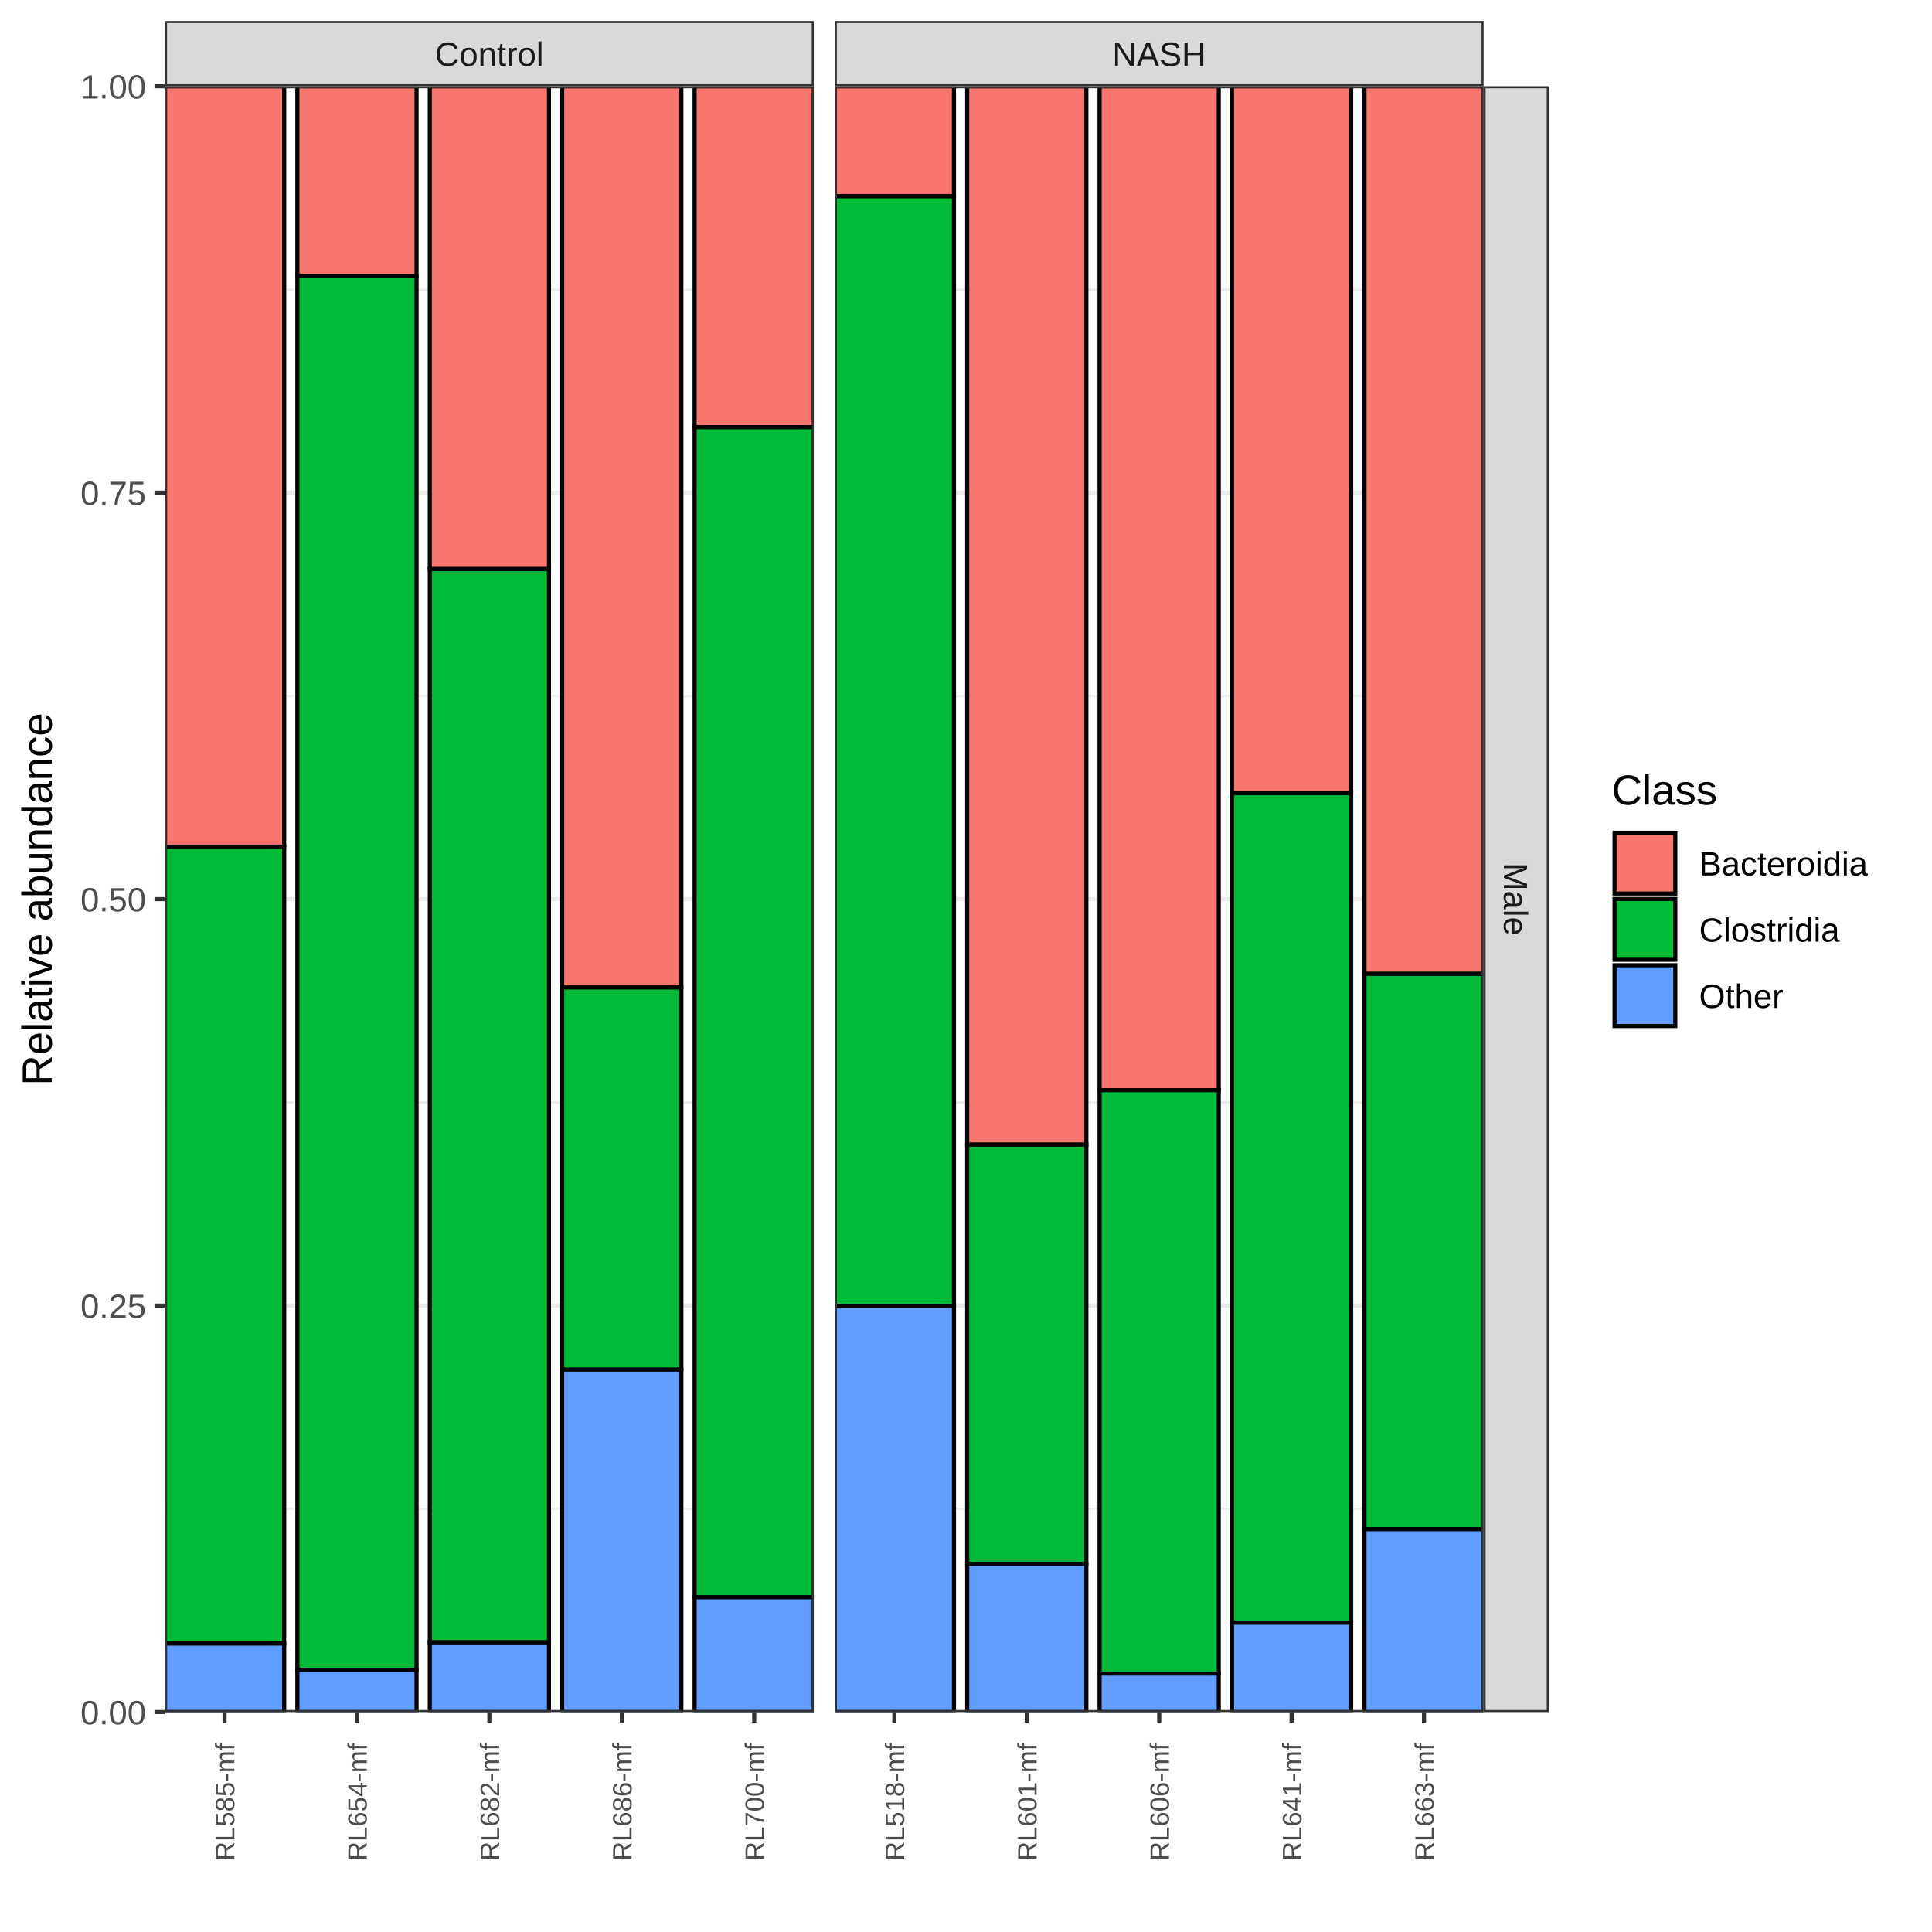
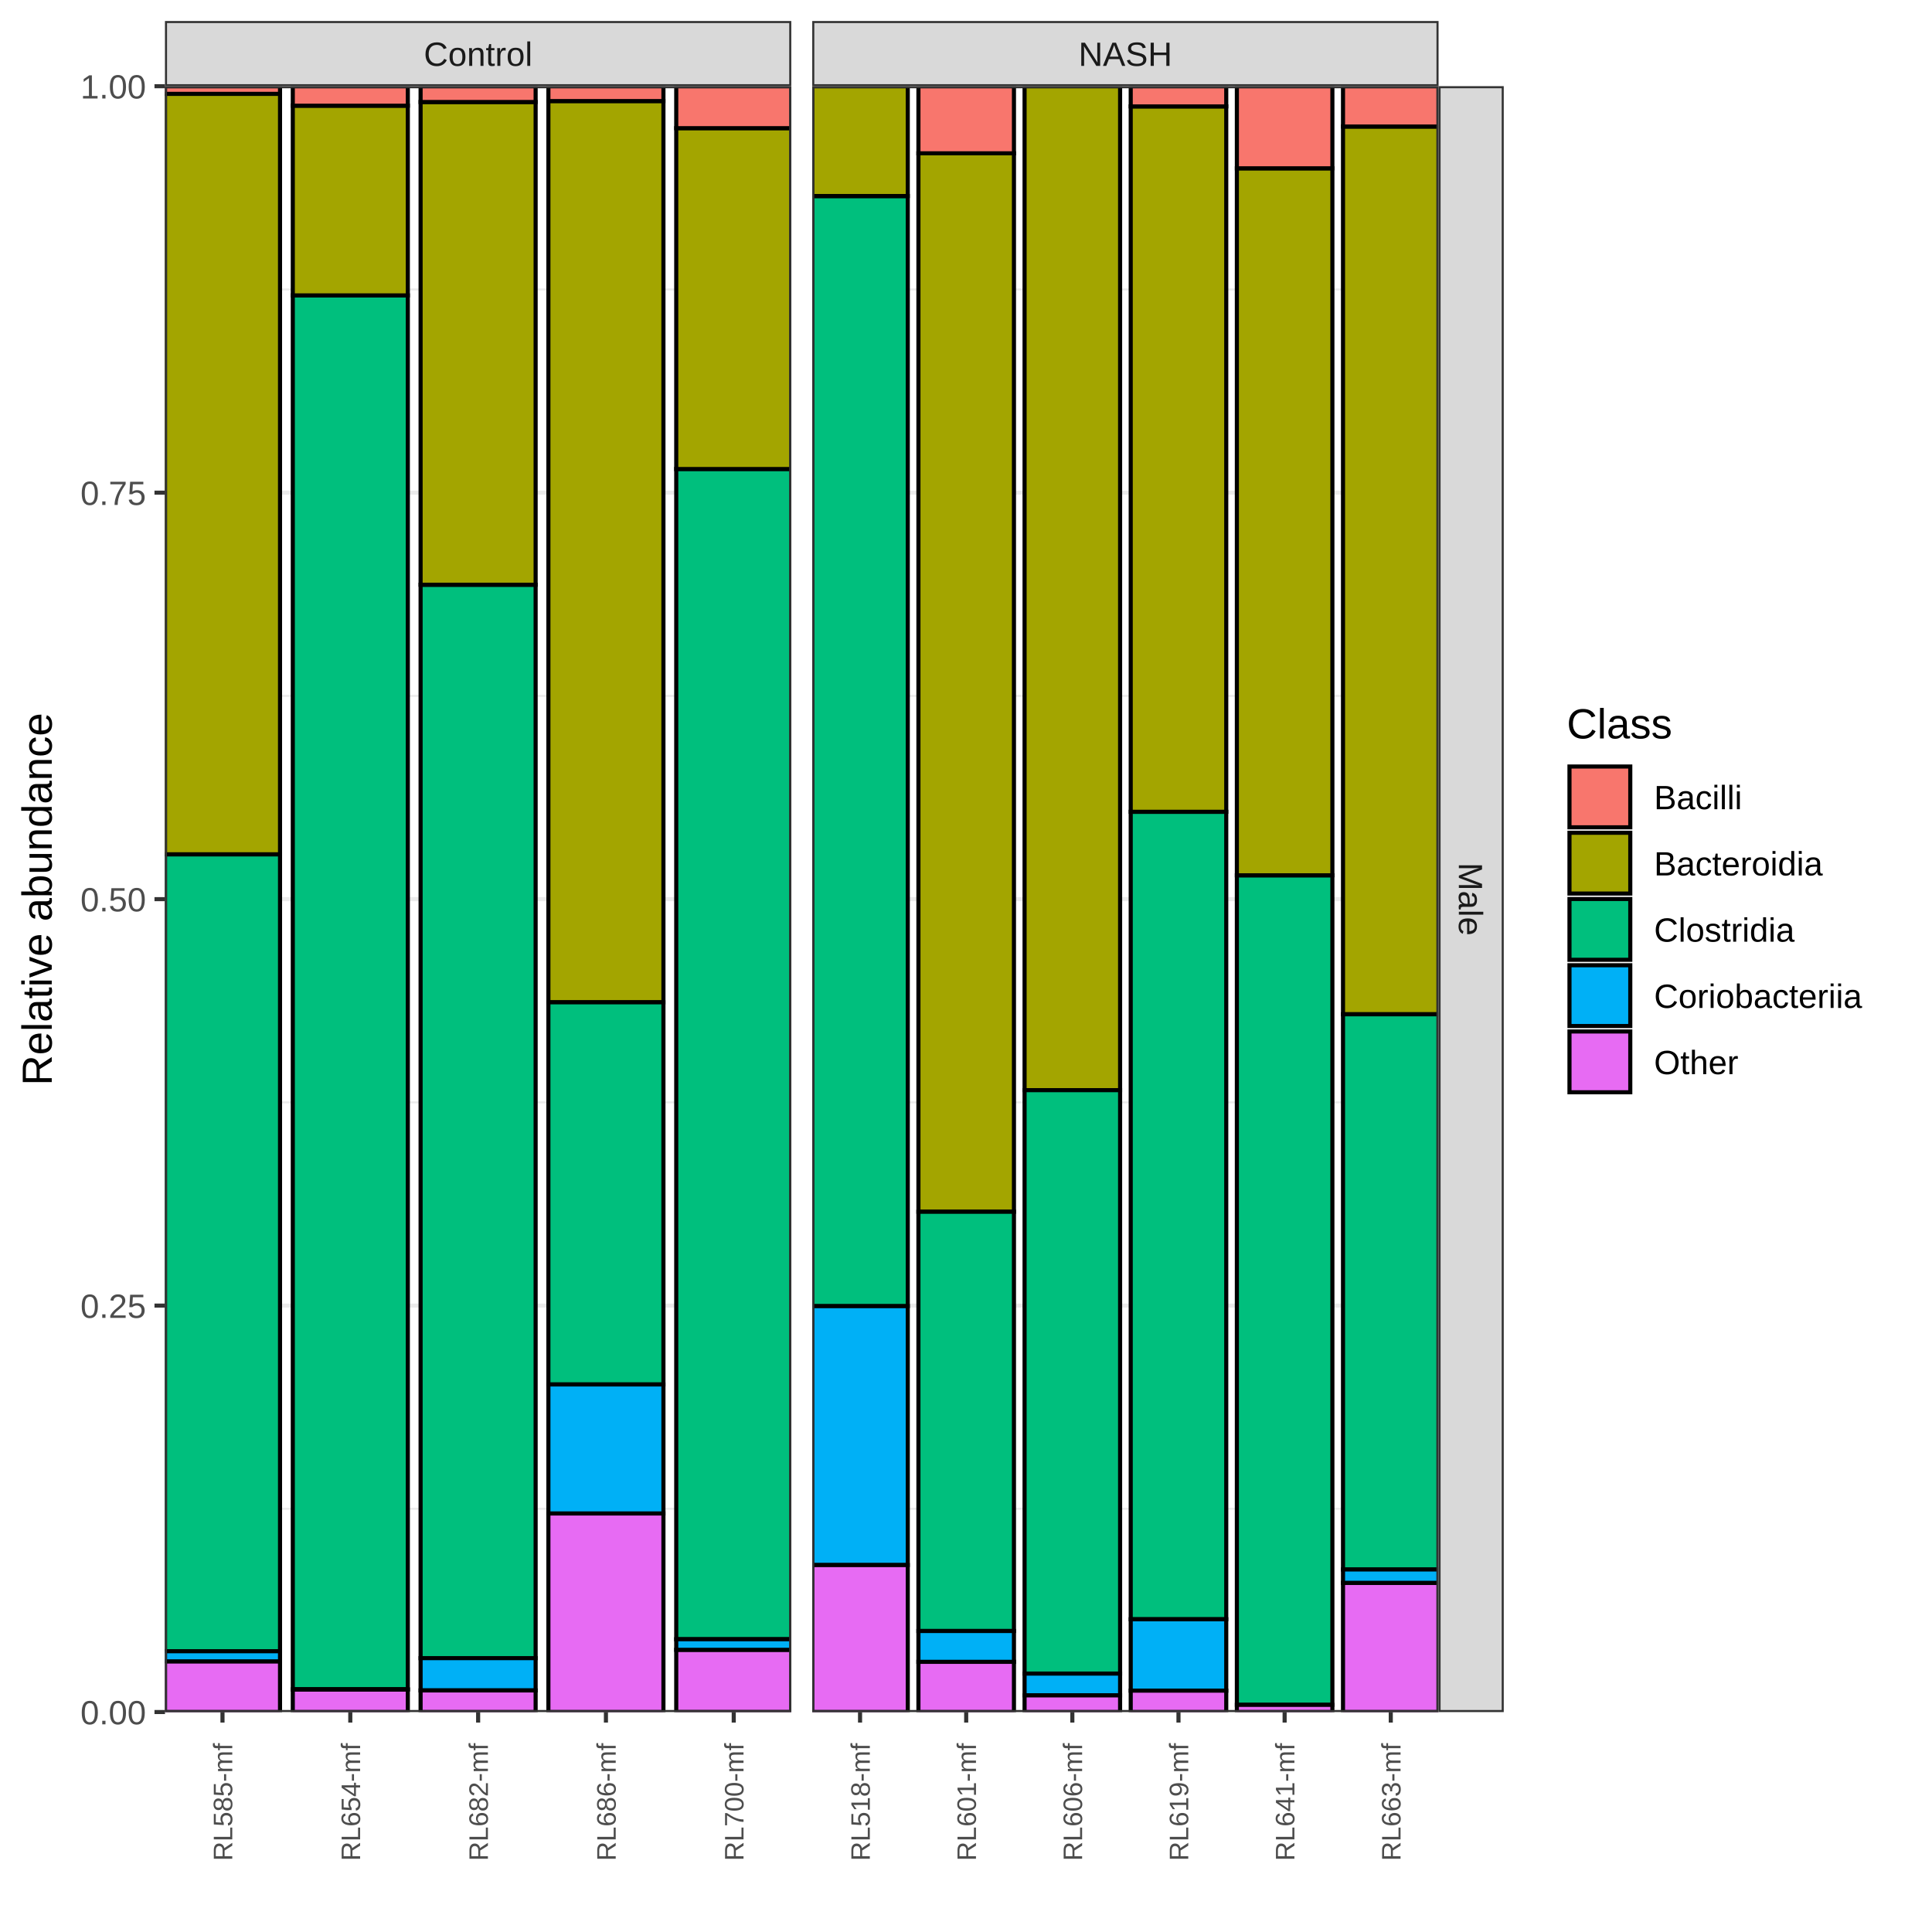
<svg xmlns="http://www.w3.org/2000/svg" class="svglite" width="504.00pt" height="504.00pt" viewBox="0 0 504.00 504.00">
  <defs>
    <style type="text/css">
    .svglite line, .svglite polyline, .svglite polygon, .svglite path, .svglite rect, .svglite circle {
      fill: none;
      stroke: #000000;
      stroke-linecap: round;
      stroke-linejoin: round;
      stroke-miterlimit: 10.00;
    }
    .svglite text {
      white-space: pre;
    }
  </style>
  </defs>
  <rect width="100%" height="100%" style="stroke: none; fill: #FFFFFF;" />
  <defs>
    <clipPath id="cpMC4wMHw1MDQuMDB8MC4wMHw1MDQuMDA=">
      <rect x="0.00" y="0.00" width="504.00" height="504.00" />
    </clipPath>
  </defs>
  <g clip-path="url(#cpMC4wMHw1MDQuMDB8MC4wMHw1MDQuMDA=)">
    <rect x="0.00" y="0" width="504.00" height="504.00" style="stroke-width: 1.07; stroke: #FFFFFF; fill: #FFFFFF;" />
  </g>
  <defs>
-     <clipPath id="cpNDMuMDR8MjEyLjI5fDIyLjQ5fDQ0Ni42Mg==">
-       <rect x="43.04" y="22.49" width="169.25" height="424.13" />
-     </clipPath>
-   </defs>
-   <g clip-path="url(#cpNDMuMDR8MjEyLjI5fDIyLjQ5fDQ0Ni42Mg==)">
-     <rect x="43.04" y="22.49" width="169.25" height="424.13" style="stroke-width: 1.07; stroke: none; fill: #FFFFFF;" />
-     <polyline points="43.04,393.60 212.29,393.60 " style="stroke-width: 0.53; stroke: #EBEBEB; stroke-linecap: butt;" />
-     <polyline points="43.04,287.57 212.29,287.57 " style="stroke-width: 0.53; stroke: #EBEBEB; stroke-linecap: butt;" />
-     <polyline points="43.04,181.54 212.29,181.54 " style="stroke-width: 0.53; stroke: #EBEBEB; stroke-linecap: butt;" />
-     <polyline points="43.04,75.51 212.29,75.51 " style="stroke-width: 0.53; stroke: #EBEBEB; stroke-linecap: butt;" />
-     <polyline points="43.04,446.62 212.29,446.62 " style="stroke-width: 1.07; stroke: #EBEBEB; stroke-linecap: butt;" />
-     <polyline points="43.04,340.59 212.29,340.59 " style="stroke-width: 1.07; stroke: #EBEBEB; stroke-linecap: butt;" />
-     <polyline points="43.04,234.56 212.29,234.56 " style="stroke-width: 1.07; stroke: #EBEBEB; stroke-linecap: butt;" />
-     <polyline points="43.04,128.52 212.29,128.52 " style="stroke-width: 1.07; stroke: #EBEBEB; stroke-linecap: butt;" />
-     <polyline points="43.04,22.49 212.29,22.49 " style="stroke-width: 1.07; stroke: #EBEBEB; stroke-linecap: butt;" />
-     <polyline points="58.58,446.62 58.58,22.49 " style="stroke-width: 1.07; stroke: #EBEBEB; stroke-linecap: butt;" />
-     <polyline points="93.12,446.62 93.12,22.49 " style="stroke-width: 1.07; stroke: #EBEBEB; stroke-linecap: butt;" />
-     <polyline points="127.66,446.62 127.66,22.49 " style="stroke-width: 1.07; stroke: #EBEBEB; stroke-linecap: butt;" />
-     <polyline points="162.21,446.62 162.21,22.49 " style="stroke-width: 1.07; stroke: #EBEBEB; stroke-linecap: butt;" />
-     <polyline points="196.75,446.62 196.75,22.49 " style="stroke-width: 1.07; stroke: #EBEBEB; stroke-linecap: butt;" />
-     <rect x="77.58" y="71.98" width="31.09" height="363.62" style="stroke-width: 1.07; stroke-linecap: butt; stroke-linejoin: miter; fill: #00BA38;" />
-     <rect x="181.20" y="111.41" width="31.09" height="305.28" style="stroke-width: 1.07; stroke-linecap: butt; stroke-linejoin: miter; fill: #00BA38;" />
-     <rect x="112.12" y="148.42" width="31.09" height="280.02" style="stroke-width: 1.07; stroke-linecap: butt; stroke-linejoin: miter; fill: #00BA38;" />
-     <rect x="146.66" y="22.49" width="31.09" height="235.11" style="stroke-width: 1.07; stroke-linecap: butt; stroke-linejoin: miter; fill: #F8766D;" />
-     <rect x="43.04" y="220.87" width="31.09" height="207.89" style="stroke-width: 1.07; stroke-linecap: butt; stroke-linejoin: miter; fill: #00BA38;" />
-     <rect x="43.04" y="22.49" width="31.09" height="198.38" style="stroke-width: 1.07; stroke-linecap: butt; stroke-linejoin: miter; fill: #F8766D;" />
-     <rect x="112.12" y="22.49" width="31.09" height="125.93" style="stroke-width: 1.07; stroke-linecap: butt; stroke-linejoin: miter; fill: #F8766D;" />
-     <rect x="146.66" y="257.60" width="31.09" height="99.69" style="stroke-width: 1.07; stroke-linecap: butt; stroke-linejoin: miter; fill: #00BA38;" />
-     <rect x="146.66" y="357.29" width="31.09" height="89.33" style="stroke-width: 1.07; stroke-linecap: butt; stroke-linejoin: miter; fill: #619CFF;" />
-     <rect x="181.20" y="22.49" width="31.09" height="88.92" style="stroke-width: 1.07; stroke-linecap: butt; stroke-linejoin: miter; fill: #F8766D;" />
-     <rect x="77.58" y="22.49" width="31.09" height="49.49" style="stroke-width: 1.07; stroke-linecap: butt; stroke-linejoin: miter; fill: #F8766D;" />
-     <rect x="181.20" y="416.69" width="31.09" height="29.93" style="stroke-width: 1.07; stroke-linecap: butt; stroke-linejoin: miter; fill: #619CFF;" />
-     <rect x="112.12" y="428.44" width="31.09" height="18.18" style="stroke-width: 1.07; stroke-linecap: butt; stroke-linejoin: miter; fill: #619CFF;" />
-     <rect x="43.04" y="428.76" width="31.09" height="17.86" style="stroke-width: 1.07; stroke-linecap: butt; stroke-linejoin: miter; fill: #619CFF;" />
-     <rect x="77.58" y="435.61" width="31.09" height="11.01" style="stroke-width: 1.07; stroke-linecap: butt; stroke-linejoin: miter; fill: #619CFF;" />
-     <rect x="43.04" y="22.49" width="169.25" height="424.13" style="stroke-width: 1.07; stroke: #333333;" />
-   </g>
-   <g clip-path="url(#cpMC4wMHw1MDQuMDB8MC4wMHw1MDQuMDA=)">
- </g>
-   <defs>
-     <clipPath id="cpMjE3Ljc3fDM4Ny4wMnwyMi40OXw0NDYuNjI=">
-       <rect x="217.77" y="22.49" width="169.25" height="424.13" />
-     </clipPath>
-   </defs>
-   <g clip-path="url(#cpMjE3Ljc3fDM4Ny4wMnwyMi40OXw0NDYuNjI=)">
-     <rect x="217.77" y="22.49" width="169.25" height="424.13" style="stroke-width: 1.07; stroke: none; fill: #FFFFFF;" />
-     <polyline points="217.77,393.60 387.02,393.60 " style="stroke-width: 0.53; stroke: #EBEBEB; stroke-linecap: butt;" />
-     <polyline points="217.77,287.57 387.02,287.57 " style="stroke-width: 0.53; stroke: #EBEBEB; stroke-linecap: butt;" />
-     <polyline points="217.77,181.54 387.02,181.54 " style="stroke-width: 0.53; stroke: #EBEBEB; stroke-linecap: butt;" />
-     <polyline points="217.77,75.51 387.02,75.51 " style="stroke-width: 0.53; stroke: #EBEBEB; stroke-linecap: butt;" />
-     <polyline points="217.77,446.62 387.02,446.62 " style="stroke-width: 1.07; stroke: #EBEBEB; stroke-linecap: butt;" />
-     <polyline points="217.77,340.59 387.02,340.59 " style="stroke-width: 1.07; stroke: #EBEBEB; stroke-linecap: butt;" />
-     <polyline points="217.77,234.56 387.02,234.56 " style="stroke-width: 1.07; stroke: #EBEBEB; stroke-linecap: butt;" />
-     <polyline points="217.77,128.52 387.02,128.52 " style="stroke-width: 1.07; stroke: #EBEBEB; stroke-linecap: butt;" />
-     <polyline points="217.77,22.49 387.02,22.49 " style="stroke-width: 1.07; stroke: #EBEBEB; stroke-linecap: butt;" />
-     <polyline points="233.31,446.62 233.31,22.49 " style="stroke-width: 1.07; stroke: #EBEBEB; stroke-linecap: butt;" />
-     <polyline points="267.85,446.62 267.85,22.49 " style="stroke-width: 1.07; stroke: #EBEBEB; stroke-linecap: butt;" />
-     <polyline points="302.40,446.62 302.40,22.49 " style="stroke-width: 1.07; stroke: #EBEBEB; stroke-linecap: butt;" />
-     <polyline points="336.94,446.62 336.94,22.49 " style="stroke-width: 1.07; stroke: #EBEBEB; stroke-linecap: butt;" />
-     <polyline points="371.48,446.62 371.48,22.49 " style="stroke-width: 1.07; stroke: #EBEBEB; stroke-linecap: butt;" />
-     <rect x="217.77" y="51.15" width="31.09" height="289.59" style="stroke-width: 1.07; stroke-linecap: butt; stroke-linejoin: miter; fill: #00BA38;" />
-     <rect x="252.31" y="22.49" width="31.09" height="276.12" style="stroke-width: 1.07; stroke-linecap: butt; stroke-linejoin: miter; fill: #F8766D;" />
-     <rect x="286.85" y="22.49" width="31.09" height="261.90" style="stroke-width: 1.07; stroke-linecap: butt; stroke-linejoin: miter; fill: #F8766D;" />
-     <rect x="355.94" y="22.49" width="31.09" height="231.58" style="stroke-width: 1.07; stroke-linecap: butt; stroke-linejoin: miter; fill: #F8766D;" />
-     <rect x="321.39" y="206.92" width="31.09" height="216.40" style="stroke-width: 1.07; stroke-linecap: butt; stroke-linejoin: miter; fill: #00BA38;" />
-     <rect x="321.39" y="22.49" width="31.09" height="184.43" style="stroke-width: 1.07; stroke-linecap: butt; stroke-linejoin: miter; fill: #F8766D;" />
-     <rect x="286.85" y="284.39" width="31.09" height="152.20" style="stroke-width: 1.07; stroke-linecap: butt; stroke-linejoin: miter; fill: #00BA38;" />
-     <rect x="355.94" y="254.07" width="31.09" height="144.84" style="stroke-width: 1.07; stroke-linecap: butt; stroke-linejoin: miter; fill: #00BA38;" />
-     <rect x="252.31" y="298.61" width="31.09" height="109.37" style="stroke-width: 1.07; stroke-linecap: butt; stroke-linejoin: miter; fill: #00BA38;" />
-     <rect x="217.77" y="340.73" width="31.09" height="105.89" style="stroke-width: 1.07; stroke-linecap: butt; stroke-linejoin: miter; fill: #619CFF;" />
-     <rect x="355.94" y="398.91" width="31.09" height="47.71" style="stroke-width: 1.07; stroke-linecap: butt; stroke-linejoin: miter; fill: #619CFF;" />
-     <rect x="252.31" y="407.98" width="31.09" height="38.64" style="stroke-width: 1.07; stroke-linecap: butt; stroke-linejoin: miter; fill: #619CFF;" />
-     <rect x="217.77" y="22.49" width="31.09" height="28.65" style="stroke-width: 1.07; stroke-linecap: butt; stroke-linejoin: miter; fill: #F8766D;" />
-     <rect x="321.39" y="423.32" width="31.09" height="23.30" style="stroke-width: 1.07; stroke-linecap: butt; stroke-linejoin: miter; fill: #619CFF;" />
-     <rect x="286.85" y="436.59" width="31.09" height="10.03" style="stroke-width: 1.07; stroke-linecap: butt; stroke-linejoin: miter; fill: #619CFF;" />
-     <rect x="217.77" y="22.49" width="169.25" height="424.13" style="stroke-width: 1.07; stroke: #333333;" />
-   </g>
-   <g clip-path="url(#cpMC4wMHw1MDQuMDB8MC4wMHw1MDQuMDA=)">
- </g>
-   <defs>
-     <clipPath id="cpNDMuMDR8MjEyLjI5fDUuNDh8MjIuNDk=">
-       <rect x="43.04" y="5.48" width="169.25" height="17.01" />
-     </clipPath>
-   </defs>
-   <g clip-path="url(#cpNDMuMDR8MjEyLjI5fDUuNDh8MjIuNDk=)">
-     <rect x="43.04" y="5.48" width="169.25" height="17.01" style="stroke-width: 1.07; stroke: #333333; fill: #D9D9D9;" />
-     <text x="127.66" y="17.19" text-anchor="middle" style="font-size: 8.80px;fill: #1A1A1A; font-family: &quot;Liberation Sans&quot;;" textLength="31.80px" lengthAdjust="spacingAndGlyphs">Control</text>
-   </g>
-   <g clip-path="url(#cpMC4wMHw1MDQuMDB8MC4wMHw1MDQuMDA=)">
- </g>
-   <defs>
-     <clipPath id="cpMjE3Ljc3fDM4Ny4wMnw1LjQ4fDIyLjQ5">
-       <rect x="217.77" y="5.48" width="169.25" height="17.01" />
-     </clipPath>
-   </defs>
-   <g clip-path="url(#cpMjE3Ljc3fDM4Ny4wMnw1LjQ4fDIyLjQ5)">
-     <rect x="217.77" y="5.48" width="169.25" height="17.01" style="stroke-width: 1.07; stroke: #333333; fill: #D9D9D9;" />
-     <text x="302.40" y="17.19" text-anchor="middle" style="font-size: 8.80px;fill: #1A1A1A; font-family: &quot;Liberation Sans&quot;;" textLength="24.80px" lengthAdjust="spacingAndGlyphs">NASH</text>
-   </g>
-   <g clip-path="url(#cpMC4wMHw1MDQuMDB8MC4wMHw1MDQuMDA=)">
- </g>
-   <defs>
-     <clipPath id="cpMzg3LjAyfDQwNC4wM3wyMi40OXw0NDYuNjI=">
-       <rect x="387.02" y="22.49" width="17.01" height="424.13" />
-     </clipPath>
-   </defs>
-   <g clip-path="url(#cpMzg3LjAyfDQwNC4wM3wyMi40OXw0NDYuNjI=)">
-     <rect x="387.02" y="22.49" width="17.01" height="424.13" style="stroke-width: 1.07; stroke: #333333; fill: #D9D9D9;" />
-     <text transform="translate(392.32,234.56) rotate(90)" text-anchor="middle" style="font-size: 8.80px;fill: #1A1A1A; font-family: &quot;Liberation Sans&quot;;" textLength="20.84px" lengthAdjust="spacingAndGlyphs">Male</text>
-   </g>
-   <g clip-path="url(#cpMC4wMHw1MDQuMDB8MC4wMHw1MDQuMDA=)">
-     <polyline points="58.58,449.36 58.58,446.62 " style="stroke-width: 1.07; stroke: #333333; stroke-linecap: butt;" />
-     <polyline points="93.12,449.36 93.12,446.62 " style="stroke-width: 1.07; stroke: #333333; stroke-linecap: butt;" />
-     <polyline points="127.66,449.36 127.66,446.62 " style="stroke-width: 1.07; stroke: #333333; stroke-linecap: butt;" />
-     <polyline points="162.21,449.36 162.21,446.62 " style="stroke-width: 1.07; stroke: #333333; stroke-linecap: butt;" />
-     <polyline points="196.75,449.36 196.75,446.62 " style="stroke-width: 1.07; stroke: #333333; stroke-linecap: butt;" />
-     <text transform="translate(61.13,485.47) rotate(-90)" style="font-size: 7.00px;fill: #4D4D4D; font-family: &quot;Liberation Sans&quot;;" textLength="33.92px" lengthAdjust="spacingAndGlyphs">RL585-mf</text>
-     <text transform="translate(95.68,485.47) rotate(-90)" style="font-size: 7.00px;fill: #4D4D4D; font-family: &quot;Liberation Sans&quot;;" textLength="33.92px" lengthAdjust="spacingAndGlyphs">RL654-mf</text>
-     <text transform="translate(130.22,485.47) rotate(-90)" style="font-size: 7.00px;fill: #4D4D4D; font-family: &quot;Liberation Sans&quot;;" textLength="33.92px" lengthAdjust="spacingAndGlyphs">RL682-mf</text>
-     <text transform="translate(164.76,485.47) rotate(-90)" style="font-size: 7.00px;fill: #4D4D4D; font-family: &quot;Liberation Sans&quot;;" textLength="33.92px" lengthAdjust="spacingAndGlyphs">RL686-mf</text>
-     <text transform="translate(199.30,485.47) rotate(-90)" style="font-size: 7.00px;fill: #4D4D4D; font-family: &quot;Liberation Sans&quot;;" textLength="33.92px" lengthAdjust="spacingAndGlyphs">RL700-mf</text>
-     <polyline points="233.31,449.36 233.31,446.62 " style="stroke-width: 1.07; stroke: #333333; stroke-linecap: butt;" />
-     <polyline points="267.85,449.36 267.85,446.62 " style="stroke-width: 1.07; stroke: #333333; stroke-linecap: butt;" />
-     <polyline points="302.40,449.36 302.40,446.62 " style="stroke-width: 1.07; stroke: #333333; stroke-linecap: butt;" />
-     <polyline points="336.94,449.36 336.94,446.62 " style="stroke-width: 1.07; stroke: #333333; stroke-linecap: butt;" />
-     <polyline points="371.48,449.36 371.48,446.62 " style="stroke-width: 1.07; stroke: #333333; stroke-linecap: butt;" />
-     <text transform="translate(235.87,485.47) rotate(-90)" style="font-size: 7.00px;fill: #4D4D4D; font-family: &quot;Liberation Sans&quot;;" textLength="33.92px" lengthAdjust="spacingAndGlyphs">RL518-mf</text>
-     <text transform="translate(270.41,485.47) rotate(-90)" style="font-size: 7.00px;fill: #4D4D4D; font-family: &quot;Liberation Sans&quot;;" textLength="33.92px" lengthAdjust="spacingAndGlyphs">RL601-mf</text>
-     <text transform="translate(304.95,485.47) rotate(-90)" style="font-size: 7.00px;fill: #4D4D4D; font-family: &quot;Liberation Sans&quot;;" textLength="33.92px" lengthAdjust="spacingAndGlyphs">RL606-mf</text>
-     <text transform="translate(339.49,485.47) rotate(-90)" style="font-size: 7.00px;fill: #4D4D4D; font-family: &quot;Liberation Sans&quot;;" textLength="33.92px" lengthAdjust="spacingAndGlyphs">RL641-mf</text>
-     <text transform="translate(374.03,485.47) rotate(-90)" style="font-size: 7.00px;fill: #4D4D4D; font-family: &quot;Liberation Sans&quot;;" textLength="33.92px" lengthAdjust="spacingAndGlyphs">RL663-mf</text>
+     <clipPath id="cpNDMuMDR8MjA2LjQyfDIyLjQ5fDQ0Ni42Mg==">
+       <rect x="43.04" y="22.49" width="163.38" height="424.13" />
+     </clipPath>
+   </defs>
+   <g clip-path="url(#cpNDMuMDR8MjA2LjQyfDIyLjQ5fDQ0Ni42Mg==)">
+     <rect x="43.04" y="22.49" width="163.38" height="424.13" style="stroke-width: 1.07; stroke: none; fill: #FFFFFF;" />
+     <polyline points="43.04,393.60 206.42,393.60 " style="stroke-width: 0.53; stroke: #EBEBEB; stroke-linecap: butt;" />
+     <polyline points="43.04,287.57 206.42,287.57 " style="stroke-width: 0.53; stroke: #EBEBEB; stroke-linecap: butt;" />
+     <polyline points="43.04,181.54 206.42,181.54 " style="stroke-width: 0.53; stroke: #EBEBEB; stroke-linecap: butt;" />
+     <polyline points="43.04,75.51 206.42,75.51 " style="stroke-width: 0.53; stroke: #EBEBEB; stroke-linecap: butt;" />
+     <polyline points="43.04,446.62 206.42,446.62 " style="stroke-width: 1.07; stroke: #EBEBEB; stroke-linecap: butt;" />
+     <polyline points="43.04,340.59 206.42,340.59 " style="stroke-width: 1.07; stroke: #EBEBEB; stroke-linecap: butt;" />
+     <polyline points="43.04,234.56 206.42,234.56 " style="stroke-width: 1.07; stroke: #EBEBEB; stroke-linecap: butt;" />
+     <polyline points="43.04,128.52 206.42,128.52 " style="stroke-width: 1.07; stroke: #EBEBEB; stroke-linecap: butt;" />
+     <polyline points="43.04,22.49 206.42,22.49 " style="stroke-width: 1.07; stroke: #EBEBEB; stroke-linecap: butt;" />
+     <polyline points="58.04,446.62 58.04,22.49 " style="stroke-width: 1.07; stroke: #EBEBEB; stroke-linecap: butt;" />
+     <polyline points="91.38,446.62 91.38,22.49 " style="stroke-width: 1.07; stroke: #EBEBEB; stroke-linecap: butt;" />
+     <polyline points="124.73,446.62 124.73,22.49 " style="stroke-width: 1.07; stroke: #EBEBEB; stroke-linecap: butt;" />
+     <polyline points="158.07,446.62 158.07,22.49 " style="stroke-width: 1.07; stroke: #EBEBEB; stroke-linecap: butt;" />
+     <polyline points="191.41,446.62 191.41,22.49 " style="stroke-width: 1.07; stroke: #EBEBEB; stroke-linecap: butt;" />
+     <rect x="76.38" y="77.06" width="30.01" height="363.62" style="stroke-width: 1.07; stroke-linecap: butt; stroke-linejoin: miter; fill: #00BF7D;" />
+     <rect x="176.41" y="122.34" width="30.01" height="305.28" style="stroke-width: 1.07; stroke-linecap: butt; stroke-linejoin: miter; fill: #00BF7D;" />
+     <rect x="109.72" y="152.54" width="30.01" height="280.02" style="stroke-width: 1.07; stroke-linecap: butt; stroke-linejoin: miter; fill: #00BF7D;" />
+     <rect x="143.06" y="26.36" width="30.01" height="235.11" style="stroke-width: 1.07; stroke-linecap: butt; stroke-linejoin: miter; fill: #A3A500;" />
+     <rect x="43.04" y="222.86" width="30.01" height="207.89" style="stroke-width: 1.07; stroke-linecap: butt; stroke-linejoin: miter; fill: #00BF7D;" />
+     <rect x="43.04" y="24.48" width="30.01" height="198.38" style="stroke-width: 1.07; stroke-linecap: butt; stroke-linejoin: miter; fill: #A3A500;" />
+     <rect x="109.72" y="26.61" width="30.01" height="125.93" style="stroke-width: 1.07; stroke-linecap: butt; stroke-linejoin: miter; fill: #A3A500;" />
+     <rect x="143.06" y="261.47" width="30.01" height="99.69" style="stroke-width: 1.07; stroke-linecap: butt; stroke-linejoin: miter; fill: #00BF7D;" />
+     <rect x="176.41" y="33.43" width="30.01" height="88.92" style="stroke-width: 1.07; stroke-linecap: butt; stroke-linejoin: miter; fill: #A3A500;" />
+     <rect x="143.06" y="394.81" width="30.01" height="51.81" style="stroke-width: 1.07; stroke-linecap: butt; stroke-linejoin: miter; fill: #E76BF3;" />
+     <rect x="76.38" y="27.57" width="30.01" height="49.49" style="stroke-width: 1.07; stroke-linecap: butt; stroke-linejoin: miter; fill: #A3A500;" />
+     <rect x="143.06" y="361.16" width="30.01" height="33.65" style="stroke-width: 1.07; stroke-linecap: butt; stroke-linejoin: miter; fill: #00B0F6;" />
+     <rect x="176.41" y="430.38" width="30.01" height="16.23" style="stroke-width: 1.07; stroke-linecap: butt; stroke-linejoin: miter; fill: #E76BF3;" />
+     <rect x="43.04" y="433.39" width="30.01" height="13.23" style="stroke-width: 1.07; stroke-linecap: butt; stroke-linejoin: miter; fill: #E76BF3;" />
+     <rect x="176.41" y="22.49" width="30.01" height="10.94" style="stroke-width: 1.07; stroke-linecap: butt; stroke-linejoin: miter; fill: #F8766D;" />
+     <rect x="109.72" y="432.56" width="30.01" height="8.42" style="stroke-width: 1.07; stroke-linecap: butt; stroke-linejoin: miter; fill: #00B0F6;" />
+     <rect x="76.38" y="440.76" width="30.01" height="5.86" style="stroke-width: 1.07; stroke-linecap: butt; stroke-linejoin: miter; fill: #E76BF3;" />
+     <rect x="109.72" y="440.98" width="30.01" height="5.64" style="stroke-width: 1.07; stroke-linecap: butt; stroke-linejoin: miter; fill: #E76BF3;" />
+     <rect x="76.38" y="22.49" width="30.01" height="5.08" style="stroke-width: 1.07; stroke-linecap: butt; stroke-linejoin: miter; fill: #F8766D;" />
+     <rect x="109.72" y="22.49" width="30.01" height="4.12" style="stroke-width: 1.07; stroke-linecap: butt; stroke-linejoin: miter; fill: #F8766D;" />
+     <rect x="143.06" y="22.49" width="30.01" height="3.87" style="stroke-width: 1.07; stroke-linecap: butt; stroke-linejoin: miter; fill: #F8766D;" />
+     <rect x="176.41" y="427.63" width="30.01" height="2.76" style="stroke-width: 1.07; stroke-linecap: butt; stroke-linejoin: miter; fill: #00B0F6;" />
+     <rect x="43.04" y="430.75" width="30.01" height="2.64" style="stroke-width: 1.07; stroke-linecap: butt; stroke-linejoin: miter; fill: #00B0F6;" />
+     <rect x="43.04" y="22.49" width="30.01" height="1.99" style="stroke-width: 1.07; stroke-linecap: butt; stroke-linejoin: miter; fill: #F8766D;" />
+     <rect x="76.38" y="440.69" width="30.01" height="0.072" style="stroke-width: 1.07; stroke-linecap: butt; stroke-linejoin: miter; fill: #00B0F6;" />
+     <rect x="43.04" y="22.49" width="163.38" height="424.13" style="stroke-width: 1.07; stroke: #333333;" />
+   </g>
+   <g clip-path="url(#cpMC4wMHw1MDQuMDB8MC4wMHw1MDQuMDA=)">
+ </g>
+   <defs>
+     <clipPath id="cpMjExLjg5fDM3NS4yN3wyMi40OXw0NDYuNjI=">
+       <rect x="211.89" y="22.49" width="163.38" height="424.13" />
+     </clipPath>
+   </defs>
+   <g clip-path="url(#cpMjExLjg5fDM3NS4yN3wyMi40OXw0NDYuNjI=)">
+     <rect x="211.89" y="22.49" width="163.38" height="424.13" style="stroke-width: 1.07; stroke: none; fill: #FFFFFF;" />
+     <polyline points="211.89,393.60 375.27,393.60 " style="stroke-width: 0.53; stroke: #EBEBEB; stroke-linecap: butt;" />
+     <polyline points="211.89,287.57 375.27,287.57 " style="stroke-width: 0.53; stroke: #EBEBEB; stroke-linecap: butt;" />
+     <polyline points="211.89,181.54 375.27,181.54 " style="stroke-width: 0.53; stroke: #EBEBEB; stroke-linecap: butt;" />
+     <polyline points="211.89,75.51 375.27,75.51 " style="stroke-width: 0.53; stroke: #EBEBEB; stroke-linecap: butt;" />
+     <polyline points="211.89,446.62 375.27,446.62 " style="stroke-width: 1.07; stroke: #EBEBEB; stroke-linecap: butt;" />
+     <polyline points="211.89,340.59 375.27,340.59 " style="stroke-width: 1.07; stroke: #EBEBEB; stroke-linecap: butt;" />
+     <polyline points="211.89,234.56 375.27,234.56 " style="stroke-width: 1.07; stroke: #EBEBEB; stroke-linecap: butt;" />
+     <polyline points="211.89,128.52 375.27,128.52 " style="stroke-width: 1.07; stroke: #EBEBEB; stroke-linecap: butt;" />
+     <polyline points="211.89,22.49 375.27,22.49 " style="stroke-width: 1.07; stroke: #EBEBEB; stroke-linecap: butt;" />
+     <polyline points="224.36,446.62 224.36,22.49 " style="stroke-width: 1.07; stroke: #EBEBEB; stroke-linecap: butt;" />
+     <polyline points="252.05,446.62 252.05,22.49 " style="stroke-width: 1.07; stroke: #EBEBEB; stroke-linecap: butt;" />
+     <polyline points="279.74,446.62 279.74,22.49 " style="stroke-width: 1.07; stroke: #EBEBEB; stroke-linecap: butt;" />
+     <polyline points="307.43,446.62 307.43,22.49 " style="stroke-width: 1.07; stroke: #EBEBEB; stroke-linecap: butt;" />
+     <polyline points="335.12,446.62 335.12,22.49 " style="stroke-width: 1.07; stroke: #EBEBEB; stroke-linecap: butt;" />
+     <polyline points="362.81,446.62 362.81,22.49 " style="stroke-width: 1.07; stroke: #EBEBEB; stroke-linecap: butt;" />
+     <rect x="211.89" y="51.15" width="24.92" height="289.59" style="stroke-width: 1.07; stroke-linecap: butt; stroke-linejoin: miter; fill: #00BF7D;" />
+     <rect x="239.59" y="39.99" width="24.92" height="276.12" style="stroke-width: 1.07; stroke-linecap: butt; stroke-linejoin: miter; fill: #A3A500;" />
+     <rect x="267.28" y="22.49" width="24.92" height="261.90" style="stroke-width: 1.07; stroke-linecap: butt; stroke-linejoin: miter; fill: #A3A500;" />
+     <rect x="350.35" y="33.01" width="24.92" height="231.58" style="stroke-width: 1.07; stroke-linecap: butt; stroke-linejoin: miter; fill: #A3A500;" />
+     <rect x="322.66" y="228.34" width="24.92" height="216.40" style="stroke-width: 1.07; stroke-linecap: butt; stroke-linejoin: miter; fill: #00BF7D;" />
+     <rect x="294.97" y="211.77" width="24.92" height="210.64" style="stroke-width: 1.07; stroke-linecap: butt; stroke-linejoin: miter; fill: #00BF7D;" />
+     <rect x="322.66" y="43.91" width="24.92" height="184.43" style="stroke-width: 1.07; stroke-linecap: butt; stroke-linejoin: miter; fill: #A3A500;" />
+     <rect x="294.97" y="27.76" width="24.92" height="184.01" style="stroke-width: 1.07; stroke-linecap: butt; stroke-linejoin: miter; fill: #A3A500;" />
+     <rect x="267.28" y="284.39" width="24.92" height="152.20" style="stroke-width: 1.07; stroke-linecap: butt; stroke-linejoin: miter; fill: #00BF7D;" />
+     <rect x="350.35" y="264.59" width="24.92" height="144.84" style="stroke-width: 1.07; stroke-linecap: butt; stroke-linejoin: miter; fill: #00BF7D;" />
+     <rect x="239.59" y="316.11" width="24.92" height="109.37" style="stroke-width: 1.07; stroke-linecap: butt; stroke-linejoin: miter; fill: #00BF7D;" />
+     <rect x="211.89" y="340.73" width="24.92" height="67.54" style="stroke-width: 1.07; stroke-linecap: butt; stroke-linejoin: miter; fill: #00B0F6;" />
+     <rect x="211.89" y="408.28" width="24.92" height="38.34" style="stroke-width: 1.07; stroke-linecap: butt; stroke-linejoin: miter; fill: #E76BF3;" />
+     <rect x="350.35" y="412.92" width="24.92" height="33.70" style="stroke-width: 1.07; stroke-linecap: butt; stroke-linejoin: miter; fill: #E76BF3;" />
+     <rect x="211.89" y="22.49" width="24.92" height="28.65" style="stroke-width: 1.07; stroke-linecap: butt; stroke-linejoin: miter; fill: #A3A500;" />
+     <rect x="322.66" y="22.49" width="24.92" height="21.42" style="stroke-width: 1.07; stroke-linecap: butt; stroke-linejoin: miter; fill: #F8766D;" />
+     <rect x="294.97" y="422.42" width="24.92" height="18.63" style="stroke-width: 1.07; stroke-linecap: butt; stroke-linejoin: miter; fill: #00B0F6;" />
+     <rect x="239.59" y="22.49" width="24.92" height="17.50" style="stroke-width: 1.07; stroke-linecap: butt; stroke-linejoin: miter; fill: #F8766D;" />
+     <rect x="239.59" y="433.51" width="24.92" height="13.11" style="stroke-width: 1.07; stroke-linecap: butt; stroke-linejoin: miter; fill: #E76BF3;" />
+     <rect x="350.35" y="22.49" width="24.92" height="10.52" style="stroke-width: 1.07; stroke-linecap: butt; stroke-linejoin: miter; fill: #F8766D;" />
+     <rect x="239.59" y="425.48" width="24.92" height="8.04" style="stroke-width: 1.07; stroke-linecap: butt; stroke-linejoin: miter; fill: #00B0F6;" />
+     <rect x="267.28" y="436.59" width="24.92" height="5.68" style="stroke-width: 1.07; stroke-linecap: butt; stroke-linejoin: miter; fill: #00B0F6;" />
+     <rect x="294.97" y="441.04" width="24.92" height="5.58" style="stroke-width: 1.07; stroke-linecap: butt; stroke-linejoin: miter; fill: #E76BF3;" />
+     <rect x="294.97" y="22.49" width="24.92" height="5.27" style="stroke-width: 1.07; stroke-linecap: butt; stroke-linejoin: miter; fill: #F8766D;" />
+     <rect x="267.28" y="442.27" width="24.92" height="4.35" style="stroke-width: 1.07; stroke-linecap: butt; stroke-linejoin: miter; fill: #E76BF3;" />
+     <rect x="350.35" y="409.43" width="24.92" height="3.49" style="stroke-width: 1.07; stroke-linecap: butt; stroke-linejoin: miter; fill: #00B0F6;" />
+     <rect x="322.66" y="444.74" width="24.92" height="1.88" style="stroke-width: 1.07; stroke-linecap: butt; stroke-linejoin: miter; fill: #E76BF3;" />
+     <rect x="211.89" y="22.49" width="24.92" height="0.00" style="stroke-width: 1.07; stroke-linecap: butt; stroke-linejoin: miter; fill: #F8766D;" />
+     <rect x="267.28" y="22.49" width="24.92" height="0.00" style="stroke-width: 1.07; stroke-linecap: butt; stroke-linejoin: miter; fill: #F8766D;" />
+     <rect x="322.66" y="444.74" width="24.92" height="0.00" style="stroke-width: 1.07; stroke-linecap: butt; stroke-linejoin: miter; fill: #00B0F6;" />
+     <rect x="211.89" y="22.49" width="163.38" height="424.13" style="stroke-width: 1.07; stroke: #333333;" />
+   </g>
+   <g clip-path="url(#cpMC4wMHw1MDQuMDB8MC4wMHw1MDQuMDA=)">
+ </g>
+   <defs>
+     <clipPath id="cpNDMuMDR8MjA2LjQyfDUuNDh8MjIuNDk=">
+       <rect x="43.04" y="5.48" width="163.38" height="17.01" />
+     </clipPath>
+   </defs>
+   <g clip-path="url(#cpNDMuMDR8MjA2LjQyfDUuNDh8MjIuNDk=)">
+     <rect x="43.04" y="5.48" width="163.38" height="17.01" style="stroke-width: 1.07; stroke: #333333; fill: #D9D9D9;" />
+     <text x="124.73" y="17.19" text-anchor="middle" style="font-size: 8.80px;fill: #1A1A1A; font-family: &quot;Liberation Sans&quot;;" textLength="31.80px" lengthAdjust="spacingAndGlyphs">Control</text>
+   </g>
+   <g clip-path="url(#cpMC4wMHw1MDQuMDB8MC4wMHw1MDQuMDA=)">
+ </g>
+   <defs>
+     <clipPath id="cpMjExLjg5fDM3NS4yN3w1LjQ4fDIyLjQ5">
+       <rect x="211.89" y="5.48" width="163.38" height="17.01" />
+     </clipPath>
+   </defs>
+   <g clip-path="url(#cpMjExLjg5fDM3NS4yN3w1LjQ4fDIyLjQ5)">
+     <rect x="211.89" y="5.48" width="163.38" height="17.01" style="stroke-width: 1.07; stroke: #333333; fill: #D9D9D9;" />
+     <text x="293.58" y="17.19" text-anchor="middle" style="font-size: 8.80px;fill: #1A1A1A; font-family: &quot;Liberation Sans&quot;;" textLength="24.80px" lengthAdjust="spacingAndGlyphs">NASH</text>
+   </g>
+   <g clip-path="url(#cpMC4wMHw1MDQuMDB8MC4wMHw1MDQuMDA=)">
+ </g>
+   <defs>
+     <clipPath id="cpMzc1LjI3fDM5Mi4yOHwyMi40OXw0NDYuNjI=">
+       <rect x="375.27" y="22.49" width="17.01" height="424.13" />
+     </clipPath>
+   </defs>
+   <g clip-path="url(#cpMzc1LjI3fDM5Mi4yOHwyMi40OXw0NDYuNjI=)">
+     <rect x="375.27" y="22.49" width="17.01" height="424.13" style="stroke-width: 1.07; stroke: #333333; fill: #D9D9D9;" />
+     <text transform="translate(380.57,234.56) rotate(90)" text-anchor="middle" style="font-size: 8.80px;fill: #1A1A1A; font-family: &quot;Liberation Sans&quot;;" textLength="20.84px" lengthAdjust="spacingAndGlyphs">Male</text>
+   </g>
+   <g clip-path="url(#cpMC4wMHw1MDQuMDB8MC4wMHw1MDQuMDA=)">
+     <polyline points="58.04,449.36 58.04,446.62 " style="stroke-width: 1.07; stroke: #333333; stroke-linecap: butt;" />
+     <polyline points="91.38,449.36 91.38,446.62 " style="stroke-width: 1.07; stroke: #333333; stroke-linecap: butt;" />
+     <polyline points="124.73,449.36 124.73,446.62 " style="stroke-width: 1.07; stroke: #333333; stroke-linecap: butt;" />
+     <polyline points="158.07,449.36 158.07,446.62 " style="stroke-width: 1.07; stroke: #333333; stroke-linecap: butt;" />
+     <polyline points="191.41,449.36 191.41,446.62 " style="stroke-width: 1.07; stroke: #333333; stroke-linecap: butt;" />
+     <text transform="translate(60.59,485.47) rotate(-90)" style="font-size: 7.00px;fill: #4D4D4D; font-family: &quot;Liberation Sans&quot;;" textLength="33.92px" lengthAdjust="spacingAndGlyphs">RL585-mf</text>
+     <text transform="translate(93.94,485.47) rotate(-90)" style="font-size: 7.00px;fill: #4D4D4D; font-family: &quot;Liberation Sans&quot;;" textLength="33.92px" lengthAdjust="spacingAndGlyphs">RL654-mf</text>
+     <text transform="translate(127.28,485.47) rotate(-90)" style="font-size: 7.00px;fill: #4D4D4D; font-family: &quot;Liberation Sans&quot;;" textLength="33.92px" lengthAdjust="spacingAndGlyphs">RL682-mf</text>
+     <text transform="translate(160.62,485.47) rotate(-90)" style="font-size: 7.00px;fill: #4D4D4D; font-family: &quot;Liberation Sans&quot;;" textLength="33.92px" lengthAdjust="spacingAndGlyphs">RL686-mf</text>
+     <text transform="translate(193.96,485.47) rotate(-90)" style="font-size: 7.00px;fill: #4D4D4D; font-family: &quot;Liberation Sans&quot;;" textLength="33.92px" lengthAdjust="spacingAndGlyphs">RL700-mf</text>
+     <polyline points="224.36,449.36 224.36,446.62 " style="stroke-width: 1.07; stroke: #333333; stroke-linecap: butt;" />
+     <polyline points="252.05,449.36 252.05,446.62 " style="stroke-width: 1.07; stroke: #333333; stroke-linecap: butt;" />
+     <polyline points="279.74,449.36 279.74,446.62 " style="stroke-width: 1.07; stroke: #333333; stroke-linecap: butt;" />
+     <polyline points="307.43,449.36 307.43,446.62 " style="stroke-width: 1.07; stroke: #333333; stroke-linecap: butt;" />
+     <polyline points="335.12,449.36 335.12,446.62 " style="stroke-width: 1.07; stroke: #333333; stroke-linecap: butt;" />
+     <polyline points="362.81,449.36 362.81,446.62 " style="stroke-width: 1.07; stroke: #333333; stroke-linecap: butt;" />
+     <text transform="translate(226.91,485.47) rotate(-90)" style="font-size: 7.00px;fill: #4D4D4D; font-family: &quot;Liberation Sans&quot;;" textLength="33.92px" lengthAdjust="spacingAndGlyphs">RL518-mf</text>
+     <text transform="translate(254.60,485.47) rotate(-90)" style="font-size: 7.00px;fill: #4D4D4D; font-family: &quot;Liberation Sans&quot;;" textLength="33.92px" lengthAdjust="spacingAndGlyphs">RL601-mf</text>
+     <text transform="translate(282.29,485.47) rotate(-90)" style="font-size: 7.00px;fill: #4D4D4D; font-family: &quot;Liberation Sans&quot;;" textLength="33.92px" lengthAdjust="spacingAndGlyphs">RL606-mf</text>
+     <text transform="translate(309.98,485.47) rotate(-90)" style="font-size: 7.00px;fill: #4D4D4D; font-family: &quot;Liberation Sans&quot;;" textLength="33.92px" lengthAdjust="spacingAndGlyphs">RL619-mf</text>
+     <text transform="translate(337.67,485.47) rotate(-90)" style="font-size: 7.00px;fill: #4D4D4D; font-family: &quot;Liberation Sans&quot;;" textLength="33.92px" lengthAdjust="spacingAndGlyphs">RL641-mf</text>
+     <text transform="translate(365.36,485.47) rotate(-90)" style="font-size: 7.00px;fill: #4D4D4D; font-family: &quot;Liberation Sans&quot;;" textLength="33.92px" lengthAdjust="spacingAndGlyphs">RL663-mf</text>
    <text x="38.11" y="449.83" text-anchor="end" style="font-size: 8.80px;fill: #4D4D4D; font-family: &quot;Liberation Sans&quot;;" textLength="19.58px" lengthAdjust="spacingAndGlyphs">0.00</text>
    <text x="38.11" y="343.80" text-anchor="end" style="font-size: 8.80px;fill: #4D4D4D; font-family: &quot;Liberation Sans&quot;;" textLength="19.58px" lengthAdjust="spacingAndGlyphs">0.25</text>
    <text x="38.11" y="237.76" text-anchor="end" style="font-size: 8.80px;fill: #4D4D4D; font-family: &quot;Liberation Sans&quot;;" textLength="19.58px" lengthAdjust="spacingAndGlyphs">0.50</text>
    <text x="38.11" y="131.73" text-anchor="end" style="font-size: 8.80px;fill: #4D4D4D; font-family: &quot;Liberation Sans&quot;;" textLength="19.58px" lengthAdjust="spacingAndGlyphs">0.75</text>
    <text x="38.11" y="25.70" text-anchor="end" style="font-size: 8.80px;fill: #4D4D4D; font-family: &quot;Liberation Sans&quot;;" textLength="19.58px" lengthAdjust="spacingAndGlyphs">1.00</text>
    <polyline points="40.30,446.62 43.04,446.62 " style="stroke-width: 1.07; stroke: #333333; stroke-linecap: butt;" />
    <polyline points="40.30,340.59 43.04,340.59 " style="stroke-width: 1.07; stroke: #333333; stroke-linecap: butt;" />
    <polyline points="40.30,234.56 43.04,234.56 " style="stroke-width: 1.07; stroke: #333333; stroke-linecap: butt;" />
    <polyline points="40.30,128.52 43.04,128.52 " style="stroke-width: 1.07; stroke: #333333; stroke-linecap: butt;" />
    <polyline points="40.30,22.49 43.04,22.49 " style="stroke-width: 1.07; stroke: #333333; stroke-linecap: butt;" />
    <text transform="translate(13.50,234.56) rotate(-90)" text-anchor="middle" style="font-size: 11.00px; font-family: &quot;Liberation Sans&quot;;" textLength="109.04px" lengthAdjust="spacingAndGlyphs">Relative abundance</text>
-     <rect x="414.99" y="195.26" width="83.53" height="78.59" style="stroke-width: 1.07; stroke: none; fill: #FFFFFF;" />
-     <text x="420.47" y="209.91" style="font-size: 11.00px; font-family: &quot;Liberation Sans&quot;;" textLength="28.94px" lengthAdjust="spacingAndGlyphs">Class</text>
-     <rect x="420.47" y="216.53" width="17.28" height="17.28" style="stroke-width: 1.07; stroke: none; fill: #FFFFFF;" />
-     <rect x="421.18" y="217.24" width="15.86" height="15.86" style="stroke-width: 1.07; stroke-linecap: butt; stroke-linejoin: miter; fill: #F8766D;" />
-     <rect x="420.47" y="233.81" width="17.28" height="17.28" style="stroke-width: 1.07; stroke: none; fill: #FFFFFF;" />
-     <rect x="421.18" y="234.52" width="15.86" height="15.86" style="stroke-width: 1.07; stroke-linecap: butt; stroke-linejoin: miter; fill: #00BA38;" />
-     <rect x="420.47" y="251.09" width="17.28" height="17.28" style="stroke-width: 1.07; stroke: none; fill: #FFFFFF;" />
-     <rect x="421.18" y="251.80" width="15.86" height="15.86" style="stroke-width: 1.07; stroke-linecap: butt; stroke-linejoin: miter; fill: #619CFF;" />
-     <text x="443.23" y="228.38" style="font-size: 8.80px; font-family: &quot;Liberation Sans&quot;;" textLength="49.81px" lengthAdjust="spacingAndGlyphs">Bacteroidia</text>
-     <text x="443.23" y="245.66" style="font-size: 8.80px; font-family: &quot;Liberation Sans&quot;;" textLength="41.50px" lengthAdjust="spacingAndGlyphs">Clostridia</text>
-     <text x="443.23" y="262.94" style="font-size: 8.80px; font-family: &quot;Liberation Sans&quot;;" textLength="24.98px" lengthAdjust="spacingAndGlyphs">Other</text>
+     <rect x="403.24" y="177.98" width="95.28" height="113.15" style="stroke-width: 1.07; stroke: none; fill: #FFFFFF;" />
+     <text x="408.72" y="192.63" style="font-size: 11.00px; font-family: &quot;Liberation Sans&quot;;" textLength="28.94px" lengthAdjust="spacingAndGlyphs">Class</text>
+     <rect x="408.72" y="199.25" width="17.28" height="17.28" style="stroke-width: 1.07; stroke: none; fill: #FFFFFF;" />
+     <rect x="409.43" y="199.96" width="15.86" height="15.86" style="stroke-width: 1.07; stroke-linecap: butt; stroke-linejoin: miter; fill: #F8766D;" />
+     <rect x="408.72" y="216.53" width="17.28" height="17.28" style="stroke-width: 1.07; stroke: none; fill: #FFFFFF;" />
+     <rect x="409.43" y="217.24" width="15.86" height="15.86" style="stroke-width: 1.07; stroke-linecap: butt; stroke-linejoin: miter; fill: #A3A500;" />
+     <rect x="408.72" y="233.81" width="17.28" height="17.28" style="stroke-width: 1.07; stroke: none; fill: #FFFFFF;" />
+     <rect x="409.43" y="234.52" width="15.86" height="15.86" style="stroke-width: 1.07; stroke-linecap: butt; stroke-linejoin: miter; fill: #00BF7D;" />
+     <rect x="408.72" y="251.09" width="17.28" height="17.28" style="stroke-width: 1.07; stroke: none; fill: #FFFFFF;" />
+     <rect x="409.43" y="251.80" width="15.86" height="15.86" style="stroke-width: 1.07; stroke-linecap: butt; stroke-linejoin: miter; fill: #00B0F6;" />
+     <rect x="408.72" y="268.37" width="17.28" height="17.28" style="stroke-width: 1.07; stroke: none; fill: #FFFFFF;" />
+     <rect x="409.43" y="269.08" width="15.86" height="15.86" style="stroke-width: 1.07; stroke-linecap: butt; stroke-linejoin: miter; fill: #E76BF3;" />
+     <text x="431.48" y="211.10" style="font-size: 8.80px; font-family: &quot;Liberation Sans&quot;;" textLength="26.06px" lengthAdjust="spacingAndGlyphs">Bacilli</text>
+     <text x="431.48" y="228.38" style="font-size: 8.80px; font-family: &quot;Liberation Sans&quot;;" textLength="49.81px" lengthAdjust="spacingAndGlyphs">Bacteroidia</text>
+     <text x="431.48" y="245.66" style="font-size: 8.80px; font-family: &quot;Liberation Sans&quot;;" textLength="41.50px" lengthAdjust="spacingAndGlyphs">Clostridia</text>
+     <text x="431.48" y="262.94" style="font-size: 8.80px; font-family: &quot;Liberation Sans&quot;;" textLength="61.56px" lengthAdjust="spacingAndGlyphs">Coriobacteriia</text>
+     <text x="431.48" y="280.22" style="font-size: 8.80px; font-family: &quot;Liberation Sans&quot;;" textLength="24.98px" lengthAdjust="spacingAndGlyphs">Other</text>
  </g>
</svg>
